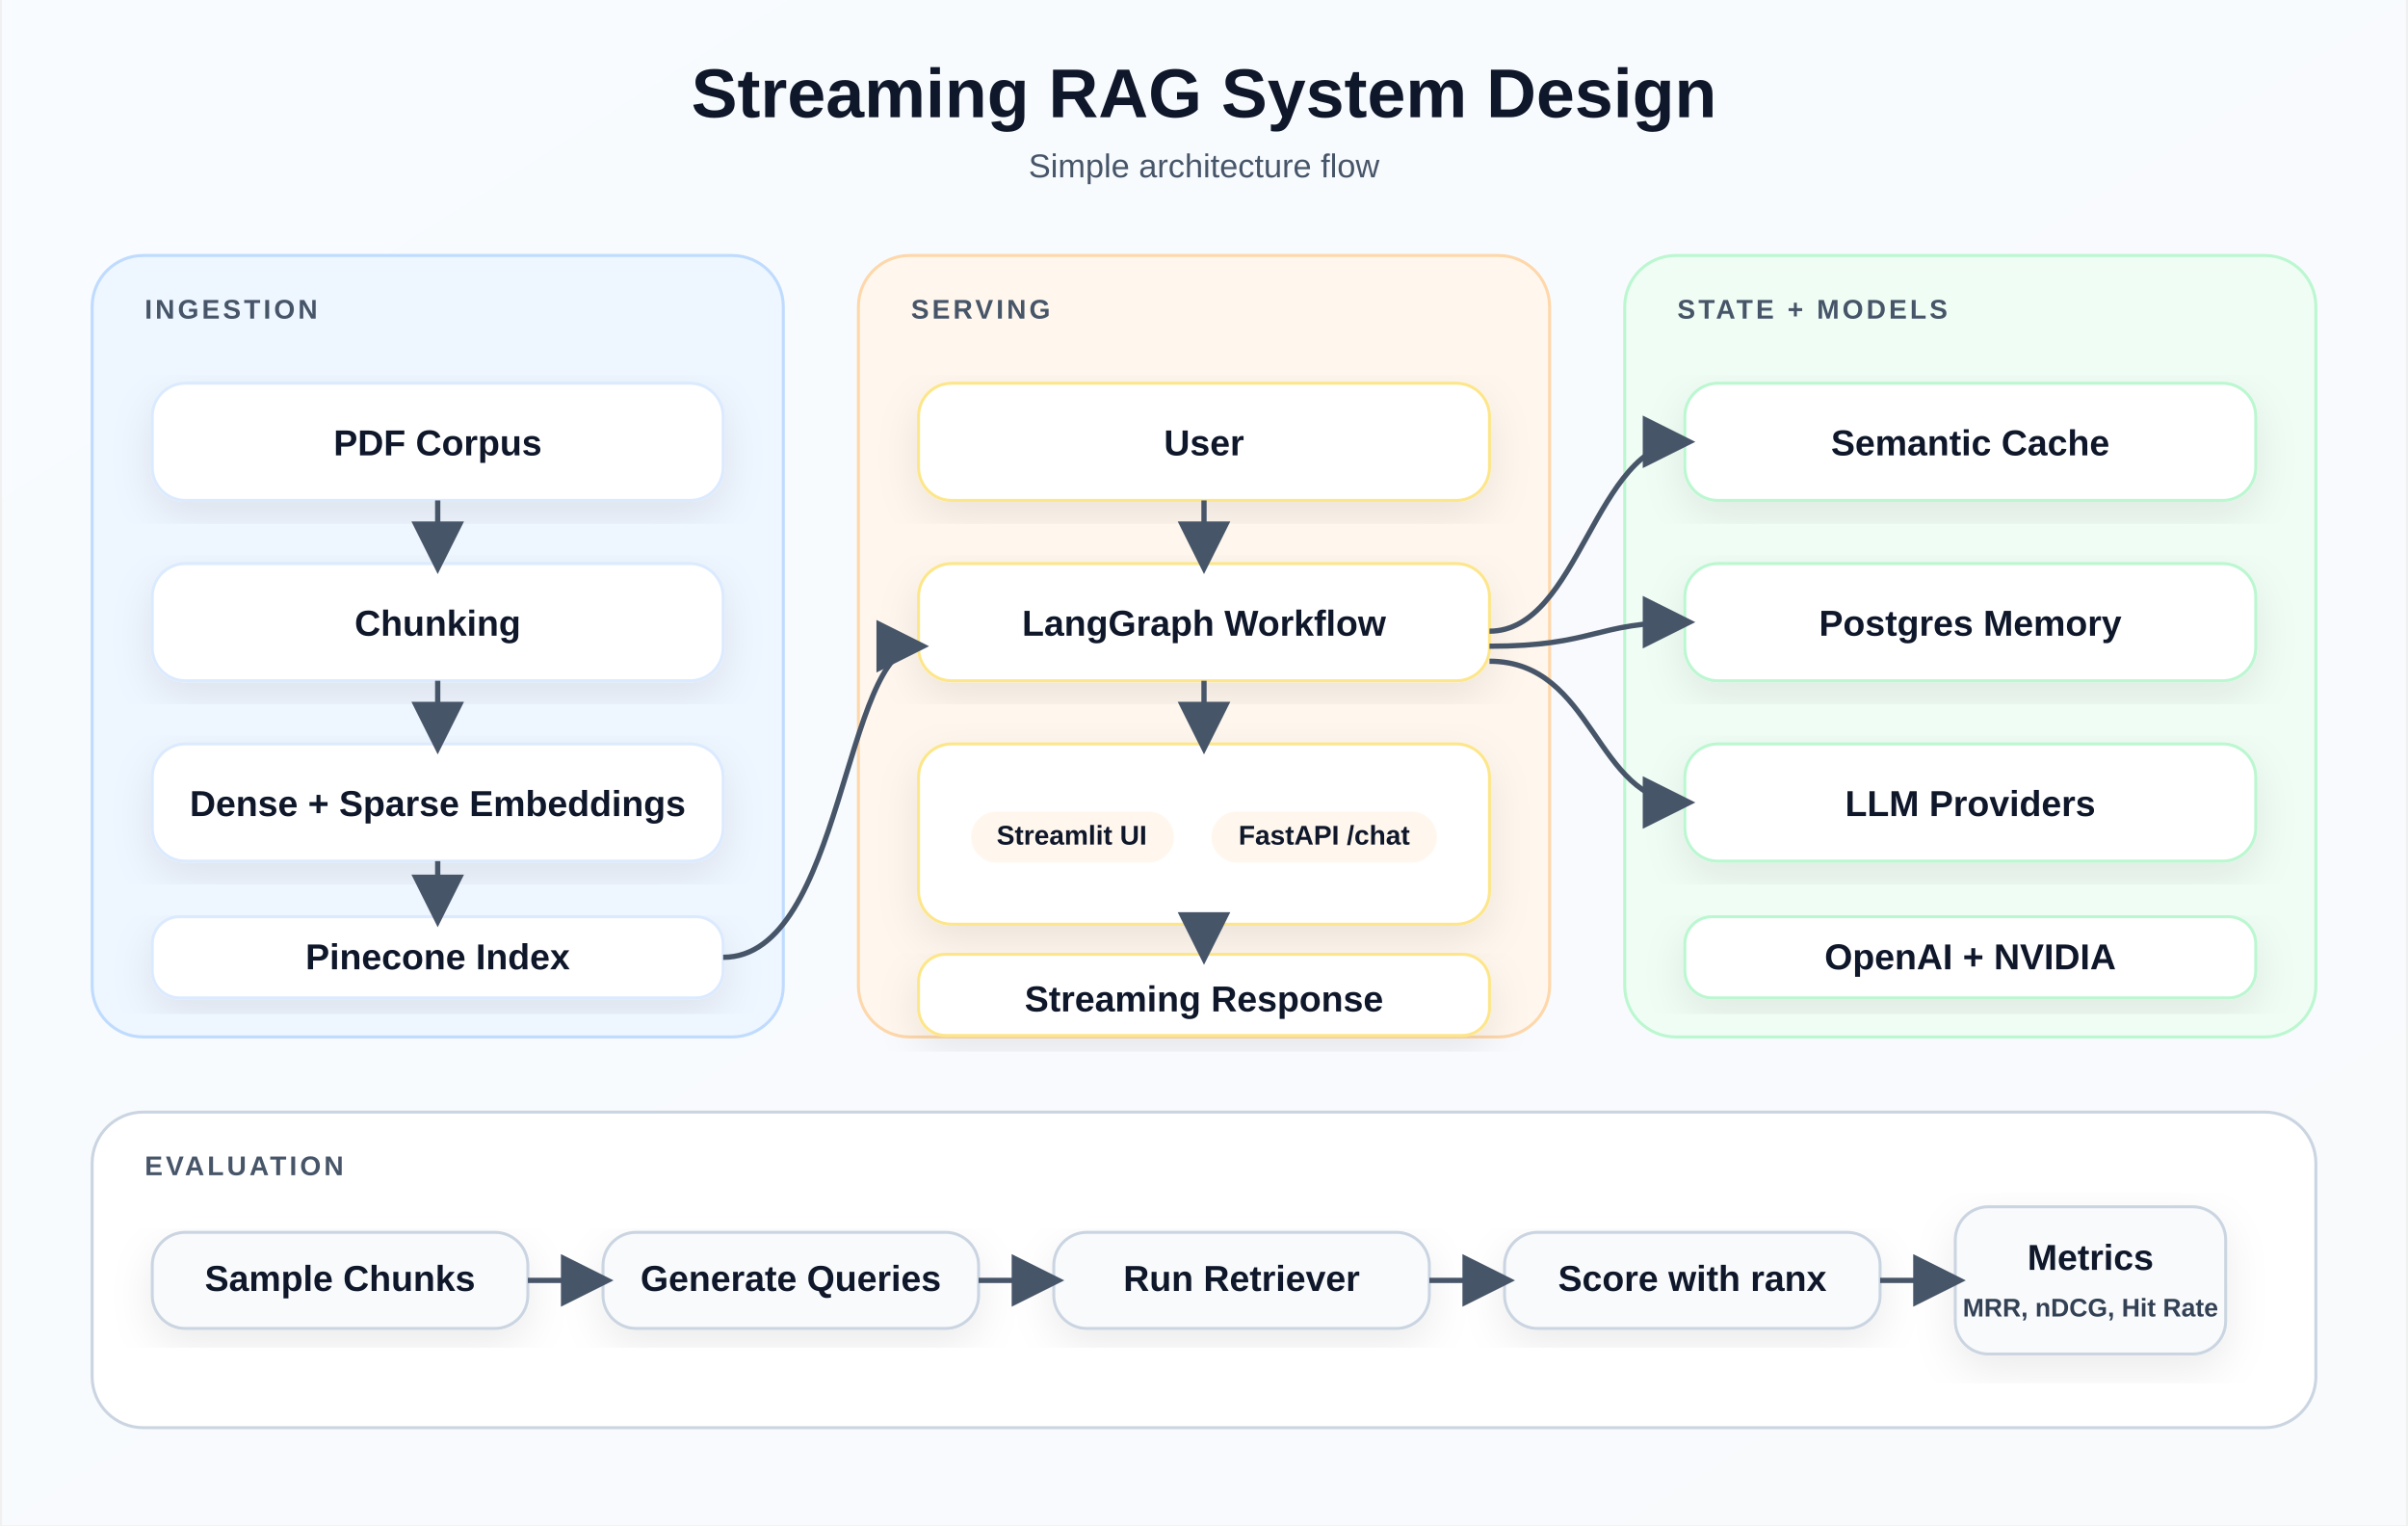
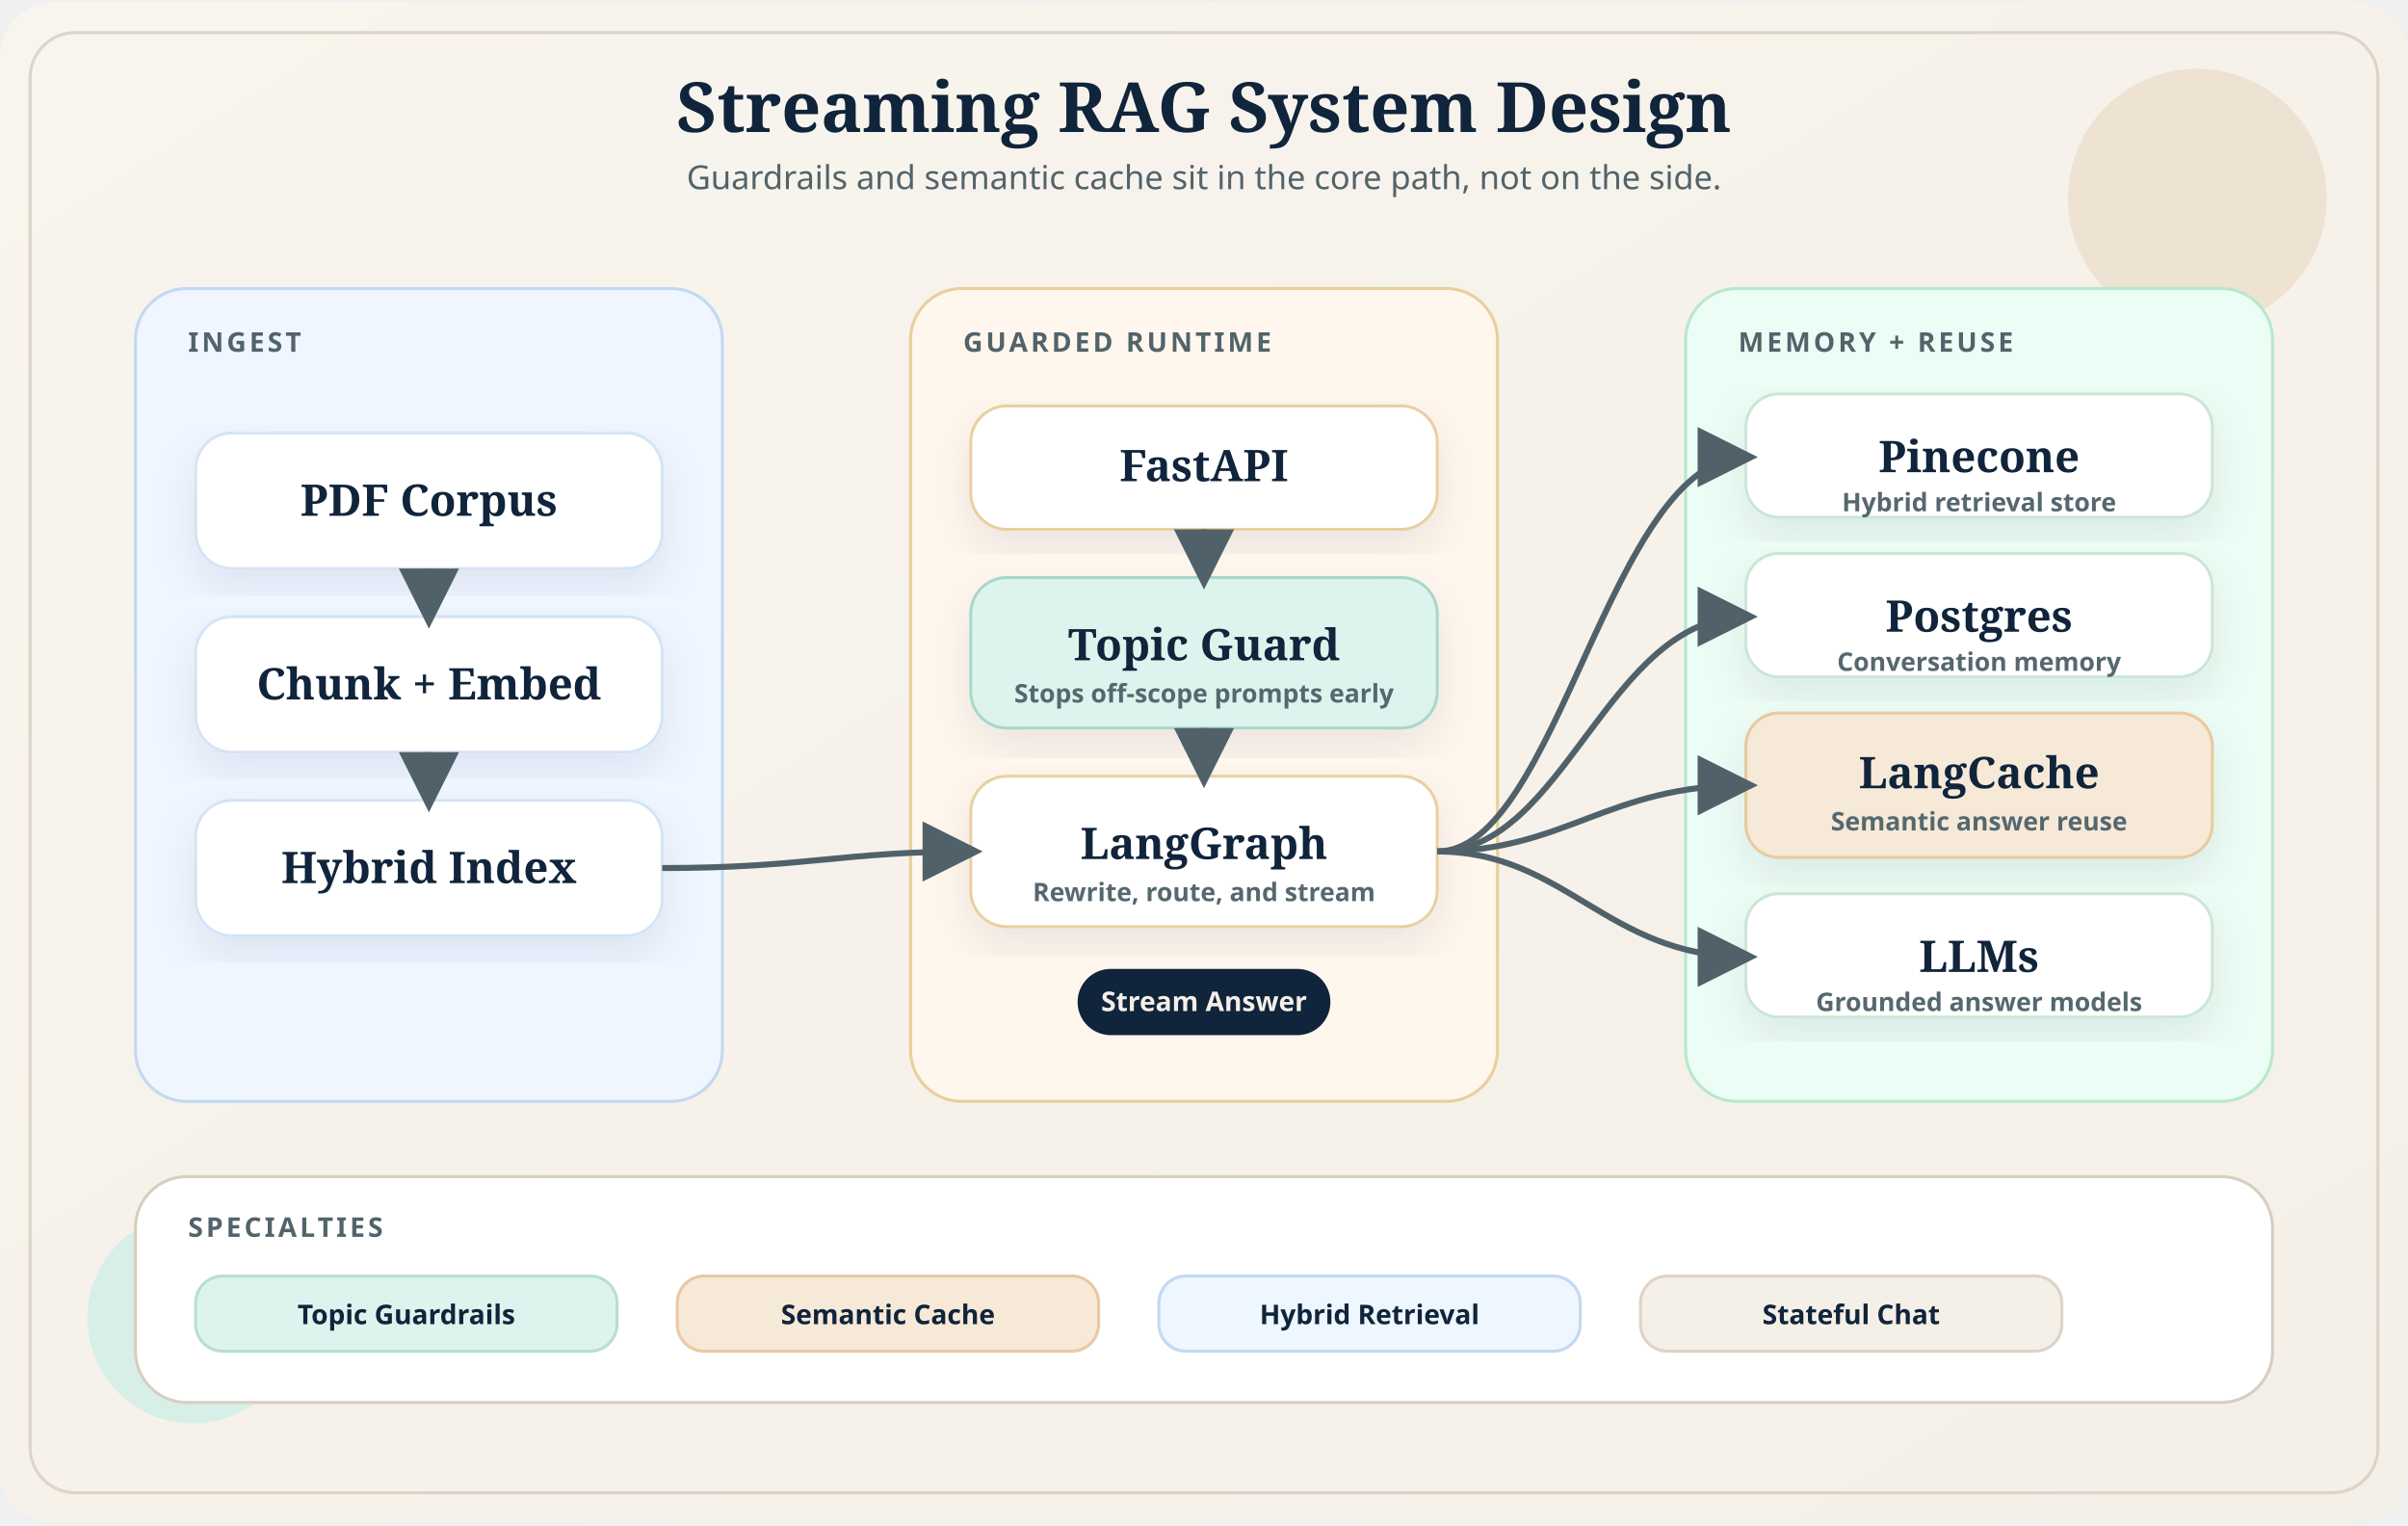
- <svg xmlns="http://www.w3.org/2000/svg" width="1200" height="760" viewBox="0 0 1600 1015" role="img" aria-labelledby="title desc">
+ <svg xmlns="http://www.w3.org/2000/svg" width="1200" height="760" viewBox="0 0 1600 1010" role="img" aria-labelledby="title desc">
  <defs>
    <linearGradient id="bg" x1="0%" y1="0%" x2="100%" y2="100%">
-       <stop offset="0%" stop-color="#f8fbff" />
-       <stop offset="100%" stop-color="#f8fafc" />
+       <stop offset="0%" stop-color="#F8F5EE" />
+       <stop offset="100%" stop-color="#F4EFE7" />
    </linearGradient>
    <filter id="shadow" x="-20%" y="-20%" width="140%" height="140%">
-       <feDropShadow dx="0" dy="10" stdDeviation="14" flood-color="#0f172a" flood-opacity="0.08" />
+       <feDropShadow dx="0" dy="12" stdDeviation="14" flood-color="#10243B" flood-opacity="0.08" />
    </filter>
    <marker id="arrow" markerWidth="10" markerHeight="10" refX="8" refY="5" orient="auto">
-       <path d="M 0 0 L 10 5 L 0 10 z" fill="#475569" />
+       <path d="M 0 0 L 10 5 L 0 10 z" fill="#51616A" />
    </marker>
    <style>
-       .title { font: 700 46px 'Avenir Next', 'Segoe UI', Arial, sans-serif; fill: #0f172a; }
-       .subtitle { font: 500 22px 'Avenir Next', 'Segoe UI', Arial, sans-serif; fill: #475569; }
-       .panel { font: 700 18px 'Avenir Next', 'Segoe UI', Arial, sans-serif; letter-spacing: 2px; fill: #475569; }
-       .node { font: 700 24px 'Avenir Next', 'Segoe UI', Arial, sans-serif; fill: #0f172a; }
-       .chip { font: 700 18px 'Avenir Next', 'Segoe UI', Arial, sans-serif; fill: #0f172a; }
-       .label { font: 600 17px 'Avenir Next', 'Segoe UI', Arial, sans-serif; fill: #334155; }
+       .title { font: 700 46px 'Iowan Old Style', 'Georgia', serif; fill: #10243B; }
+       .subtitle { font: 500 22px 'Avenir Next', 'Trebuchet MS', 'Segoe UI', sans-serif; fill: #52636A; }
+       .panel { font: 700 18px 'Avenir Next', 'Trebuchet MS', 'Segoe UI', sans-serif; letter-spacing: 2px; fill: #52636A; }
+       .big { font: 700 29px 'Iowan Old Style', 'Georgia', serif; fill: #10243B; }
+       .small { font: 600 17px 'Avenir Next', 'Trebuchet MS', 'Segoe UI', sans-serif; fill: #55686F; }
+       .pill { font: 700 18px 'Avenir Next', 'Trebuchet MS', 'Segoe UI', sans-serif; fill: #10243B; }
+       .pillLight { font: 700 18px 'Avenir Next', 'Trebuchet MS', 'Segoe UI', sans-serif; fill: #F4EFE7; }
    </style>
  </defs>
-   <rect width="1600" height="1015" fill="url(#bg)" />
-   <text x="800" y="78" text-anchor="middle" class="title">Streaming RAG System Design</text>
-   <text x="800" y="118" text-anchor="middle" class="subtitle">Simple architecture flow</text>
-   <rect x="60" y="170" width="460" height="520" rx="34" fill="#eef6ff" stroke="#bfdbfe" stroke-width="2" />
-   <rect x="570" y="170" width="460" height="520" rx="34" fill="#fff7ed" stroke="#fed7aa" stroke-width="2" />
-   <rect x="1080" y="170" width="460" height="520" rx="34" fill="#f0fdf4" stroke="#bbf7d0" stroke-width="2" />
-   <rect x="60" y="740" width="1480" height="210" rx="34" fill="#ffffff" stroke="#cbd5e1" stroke-width="2" />
-   <text x="95" y="212" class="panel">INGESTION</text>
-   <text x="605" y="212" class="panel">SERVING</text>
-   <text x="1115" y="212" class="panel">STATE + MODELS</text>
-   <text x="95" y="782" class="panel">EVALUATION</text>
-   <rect x="100" y="255" width="380" height="78" rx="22" fill="#ffffff" stroke="#dbeafe" stroke-width="2" filter="url(#shadow)" />
-   <rect x="100" y="375" width="380" height="78" rx="22" fill="#ffffff" stroke="#dbeafe" stroke-width="2" filter="url(#shadow)" />
-   <rect x="100" y="495" width="380" height="78" rx="22" fill="#ffffff" stroke="#dbeafe" stroke-width="2" filter="url(#shadow)" />
-   <rect x="100" y="610" width="380" height="54" rx="18" fill="#ffffff" stroke="#dbeafe" stroke-width="2" filter="url(#shadow)" />
-   <text x="290" y="303" text-anchor="middle" class="node">PDF Corpus</text>
-   <text x="290" y="423" text-anchor="middle" class="node">Chunking</text>
-   <text x="290" y="543" text-anchor="middle" class="node">Dense + Sparse Embeddings</text>
-   <text x="290" y="645" text-anchor="middle" class="node">Pinecone Index</text>
-   <line x1="290" y1="333" x2="290" y2="375" stroke="#475569" stroke-width="3.5" marker-end="url(#arrow)" />
-   <line x1="290" y1="453" x2="290" y2="495" stroke="#475569" stroke-width="3.5" marker-end="url(#arrow)" />
-   <line x1="290" y1="573" x2="290" y2="610" stroke="#475569" stroke-width="3.5" marker-end="url(#arrow)" />
-   <rect x="610" y="255" width="380" height="78" rx="22" fill="#ffffff" stroke="#fde68a" stroke-width="2" filter="url(#shadow)" />
-   <rect x="610" y="375" width="380" height="78" rx="22" fill="#ffffff" stroke="#fde68a" stroke-width="2" filter="url(#shadow)" />
-   <rect x="610" y="495" width="380" height="120" rx="22" fill="#ffffff" stroke="#fde68a" stroke-width="2" filter="url(#shadow)" />
-   <rect x="645" y="540" width="135" height="34" rx="17" fill="#fff7ed" />
-   <rect x="805" y="540" width="150" height="34" rx="17" fill="#fff7ed" />
-   <text x="712" y="562" text-anchor="middle" class="chip">Streamlit UI</text>
-   <text x="880" y="562" text-anchor="middle" class="chip">FastAPI /chat</text>
-   <rect x="610" y="635" width="380" height="54" rx="18" fill="#ffffff" stroke="#fde68a" stroke-width="2" filter="url(#shadow)" />
-   <text x="800" y="303" text-anchor="middle" class="node">User</text>
-   <text x="800" y="423" text-anchor="middle" class="node">LangGraph Workflow</text>
-   <text x="800" y="673" text-anchor="middle" class="node">Streaming Response</text>
-   <line x1="800" y1="333" x2="800" y2="375" stroke="#475569" stroke-width="3.5" marker-end="url(#arrow)" />
-   <line x1="800" y1="453" x2="800" y2="495" stroke="#475569" stroke-width="3.5" marker-end="url(#arrow)" />
-   <line x1="800" y1="615" x2="800" y2="635" stroke="#475569" stroke-width="3.5" marker-end="url(#arrow)" />
-   <rect x="1120" y="255" width="380" height="78" rx="22" fill="#ffffff" stroke="#bbf7d0" stroke-width="2" filter="url(#shadow)" />
-   <rect x="1120" y="375" width="380" height="78" rx="22" fill="#ffffff" stroke="#bbf7d0" stroke-width="2" filter="url(#shadow)" />
-   <rect x="1120" y="495" width="380" height="78" rx="22" fill="#ffffff" stroke="#bbf7d0" stroke-width="2" filter="url(#shadow)" />
-   <rect x="1120" y="610" width="380" height="54" rx="18" fill="#ffffff" stroke="#bbf7d0" stroke-width="2" filter="url(#shadow)" />
-   <text x="1310" y="303" text-anchor="middle" class="node">Semantic Cache</text>
-   <text x="1310" y="423" text-anchor="middle" class="node">Postgres Memory</text>
-   <text x="1310" y="543" text-anchor="middle" class="node">LLM Providers</text>
-   <text x="1310" y="645" text-anchor="middle" class="node">OpenAI + NVIDIA</text>
-   <path d="M 990 420 C 1050 420 1060 294 1120 294" fill="none" stroke="#475569" stroke-width="3.5" marker-end="url(#arrow)" />
-   <path d="M 990 430 C 1060 430 1060 414 1120 414" fill="none" stroke="#475569" stroke-width="3.5" marker-end="url(#arrow)" />
-   <path d="M 990 440 C 1060 440 1060 534 1120 534" fill="none" stroke="#475569" stroke-width="3.5" marker-end="url(#arrow)" />
-   <path d="M 480 637 C 560 637 560 430 610 430" fill="none" stroke="#475569" stroke-width="3.5" marker-end="url(#arrow)" />
-   <rect x="100" y="820" width="250" height="64" rx="22" fill="#f8fafc" stroke="#cbd5e1" stroke-width="2" filter="url(#shadow)" />
-   <rect x="400" y="820" width="250" height="64" rx="22" fill="#f8fafc" stroke="#cbd5e1" stroke-width="2" filter="url(#shadow)" />
-   <rect x="700" y="820" width="250" height="64" rx="22" fill="#f8fafc" stroke="#cbd5e1" stroke-width="2" filter="url(#shadow)" />
-   <rect x="1000" y="820" width="250" height="64" rx="22" fill="#f8fafc" stroke="#cbd5e1" stroke-width="2" filter="url(#shadow)" />
-   <rect x="1300" y="803" width="180" height="98" rx="22" fill="#f8fafc" stroke="#cbd5e1" stroke-width="2" filter="url(#shadow)" />
-   <text x="225" y="859" text-anchor="middle" class="node">Sample Chunks</text>
-   <text x="525" y="859" text-anchor="middle" class="node">Generate Queries</text>
-   <text x="825" y="859" text-anchor="middle" class="node">Run Retriever</text>
-   <text x="1125" y="859" text-anchor="middle" class="node">Score with ranx</text>
-   <text x="1390" y="845" text-anchor="middle" class="node">Metrics</text>
-   <text x="1390" y="876" text-anchor="middle" class="label">MRR, nDCG, Hit Rate</text>
-   <line x1="350" y1="852" x2="400" y2="852" stroke="#475569" stroke-width="3.5" marker-end="url(#arrow)" />
-   <line x1="650" y1="852" x2="700" y2="852" stroke="#475569" stroke-width="3.5" marker-end="url(#arrow)" />
-   <line x1="950" y1="852" x2="1000" y2="852" stroke="#475569" stroke-width="3.5" marker-end="url(#arrow)" />
-   <line x1="1250" y1="852" x2="1300" y2="852" stroke="#475569" stroke-width="3.5" marker-end="url(#arrow)" />
+   <rect width="1600" height="1010" rx="36" fill="url(#bg)" />
+   <rect x="20" y="20" width="1560" height="970" rx="30" fill="none" stroke="#DDD3C7" stroke-width="2" />
+   <circle cx="1460" cy="130" r="86" fill="#EADBC6" fill-opacity="0.65" />
+   <circle cx="128" cy="874" r="70" fill="#D8EFE8" />
+   <text x="800" y="86" text-anchor="middle" class="title">Streaming RAG System Design</text>
+   <text x="800" y="124" text-anchor="middle" class="subtitle">Guardrails and semantic cache sit in the core path, not on the side.</text>
+   <rect x="90" y="190" width="390" height="540" rx="34" fill="#EFF6FF" stroke="#C3D8F2" stroke-width="2" />
+   <rect x="605" y="190" width="390" height="540" rx="34" fill="#FFF7ED" stroke="#E9CF9E" stroke-width="2" />
+   <rect x="1120" y="190" width="390" height="540" rx="34" fill="#ECFDF5" stroke="#B7E8CC" stroke-width="2" />
+   <text x="125" y="232" class="panel">INGEST</text>
+   <text x="640" y="232" class="panel">GUARDED RUNTIME</text>
+   <text x="1155" y="232" class="panel">MEMORY + REUSE</text>
+   <rect x="130" y="286" width="310" height="90" rx="24" fill="#FFFFFF" stroke="#D6E4F4" stroke-width="2" filter="url(#shadow)" />
+   <rect x="130" y="408" width="310" height="90" rx="24" fill="#FFFFFF" stroke="#D6E4F4" stroke-width="2" filter="url(#shadow)" />
+   <rect x="130" y="530" width="310" height="90" rx="24" fill="#FFFFFF" stroke="#D6E4F4" stroke-width="2" filter="url(#shadow)" />
+   <text x="285" y="341" text-anchor="middle" class="big">PDF Corpus</text>
+   <text x="285" y="463" text-anchor="middle" class="big">Chunk + Embed</text>
+   <text x="285" y="585" text-anchor="middle" class="big">Hybrid Index</text>
+   <line x1="285" y1="376" x2="285" y2="408" stroke="#51616A" stroke-width="4" marker-end="url(#arrow)" />
+   <line x1="285" y1="498" x2="285" y2="530" stroke="#51616A" stroke-width="4" marker-end="url(#arrow)" />
+   <rect x="645" y="268" width="310" height="82" rx="24" fill="#FFFFFF" stroke="#E8D0A1" stroke-width="2" filter="url(#shadow)" />
+   <rect x="645" y="382" width="310" height="100" rx="24" fill="#DDF4EE" stroke="#A9D7C9" stroke-width="2" filter="url(#shadow)" />
+   <rect x="645" y="514" width="310" height="100" rx="24" fill="#FFFFFF" stroke="#E8D0A1" stroke-width="2" filter="url(#shadow)" />
+   <text x="800" y="318" text-anchor="middle" class="big">FastAPI</text>
+   <text x="800" y="437" text-anchor="middle" class="big">Topic Guard</text>
+   <text x="800" y="465" text-anchor="middle" class="small">Stops off-scope prompts early</text>
+   <text x="800" y="569" text-anchor="middle" class="big">LangGraph</text>
+   <text x="800" y="597" text-anchor="middle" class="small">Rewrite, route, and stream</text>
+   <line x1="800" y1="350" x2="800" y2="382" stroke="#51616A" stroke-width="4" marker-end="url(#arrow)" />
+   <line x1="800" y1="482" x2="800" y2="514" stroke="#51616A" stroke-width="4" marker-end="url(#arrow)" />
+   <rect x="716" y="642" width="168" height="44" rx="22" fill="#10243B" />
+   <text x="800" y="670" text-anchor="middle" class="pillLight">Stream Answer</text>
+   <rect x="1160" y="260" width="310" height="82" rx="22" fill="#FFFFFF" stroke="#CBE6D7" stroke-width="2" filter="url(#shadow)" />
+   <rect x="1160" y="366" width="310" height="82" rx="22" fill="#FFFFFF" stroke="#CBE6D7" stroke-width="2" filter="url(#shadow)" />
+   <rect x="1160" y="472" width="310" height="96" rx="22" fill="#F6E9D7" stroke="#E7CAA0" stroke-width="2" filter="url(#shadow)" />
+   <rect x="1160" y="592" width="310" height="82" rx="22" fill="#FFFFFF" stroke="#CBE6D7" stroke-width="2" filter="url(#shadow)" />
+   <text x="1315" y="312" text-anchor="middle" class="big">Pinecone</text>
+   <text x="1315" y="338" text-anchor="middle" class="small">Hybrid retrieval store</text>
+   <text x="1315" y="418" text-anchor="middle" class="big">Postgres</text>
+   <text x="1315" y="444" text-anchor="middle" class="small">Conversation memory</text>
+   <text x="1315" y="522" text-anchor="middle" class="big">LangCache</text>
+   <text x="1315" y="550" text-anchor="middle" class="small">Semantic answer reuse</text>
+   <text x="1315" y="644" text-anchor="middle" class="big">LLMs</text>
+   <text x="1315" y="670" text-anchor="middle" class="small">Grounded answer models</text>
+   <path d="M 955 564 C 1035 564 1070 302 1160 302" fill="none" stroke="#51616A" stroke-width="4" marker-end="url(#arrow)" />
+   <path d="M 955 564 C 1040 564 1068 408 1160 408" fill="none" stroke="#51616A" stroke-width="4" marker-end="url(#arrow)" />
+   <path d="M 955 564 C 1040 564 1068 520 1160 520" fill="none" stroke="#51616A" stroke-width="4" marker-end="url(#arrow)" />
+   <path d="M 955 564 C 1040 564 1068 634 1160 634" fill="none" stroke="#51616A" stroke-width="4" marker-end="url(#arrow)" />
+   <path d="M 440 575 C 535 575 560 564 645 564" fill="none" stroke="#51616A" stroke-width="4" marker-end="url(#arrow)" />
+   <rect x="90" y="780" width="1420" height="150" rx="34" fill="#FFFFFF" stroke="#D8CEC0" stroke-width="2" />
+   <text x="125" y="820" class="panel">SPECIALTIES</text>
+   <rect x="130" y="846" width="280" height="50" rx="18" fill="#DDF4EE" stroke="#B8DED2" stroke-width="2" />
+   <rect x="450" y="846" width="280" height="50" rx="18" fill="#F6E9D7" stroke="#E7CAA0" stroke-width="2" />
+   <rect x="770" y="846" width="280" height="50" rx="18" fill="#EEF6FF" stroke="#C3D8F2" stroke-width="2" />
+   <rect x="1090" y="846" width="280" height="50" rx="18" fill="#F4EFE7" stroke="#DDD3C7" stroke-width="2" />
+   <text x="270" y="878" text-anchor="middle" class="pill">Topic Guardrails</text>
+   <text x="590" y="878" text-anchor="middle" class="pill">Semantic Cache</text>
+   <text x="910" y="878" text-anchor="middle" class="pill">Hybrid Retrieval</text>
+   <text x="1230" y="878" text-anchor="middle" class="pill">Stateful Chat</text>
</svg>
